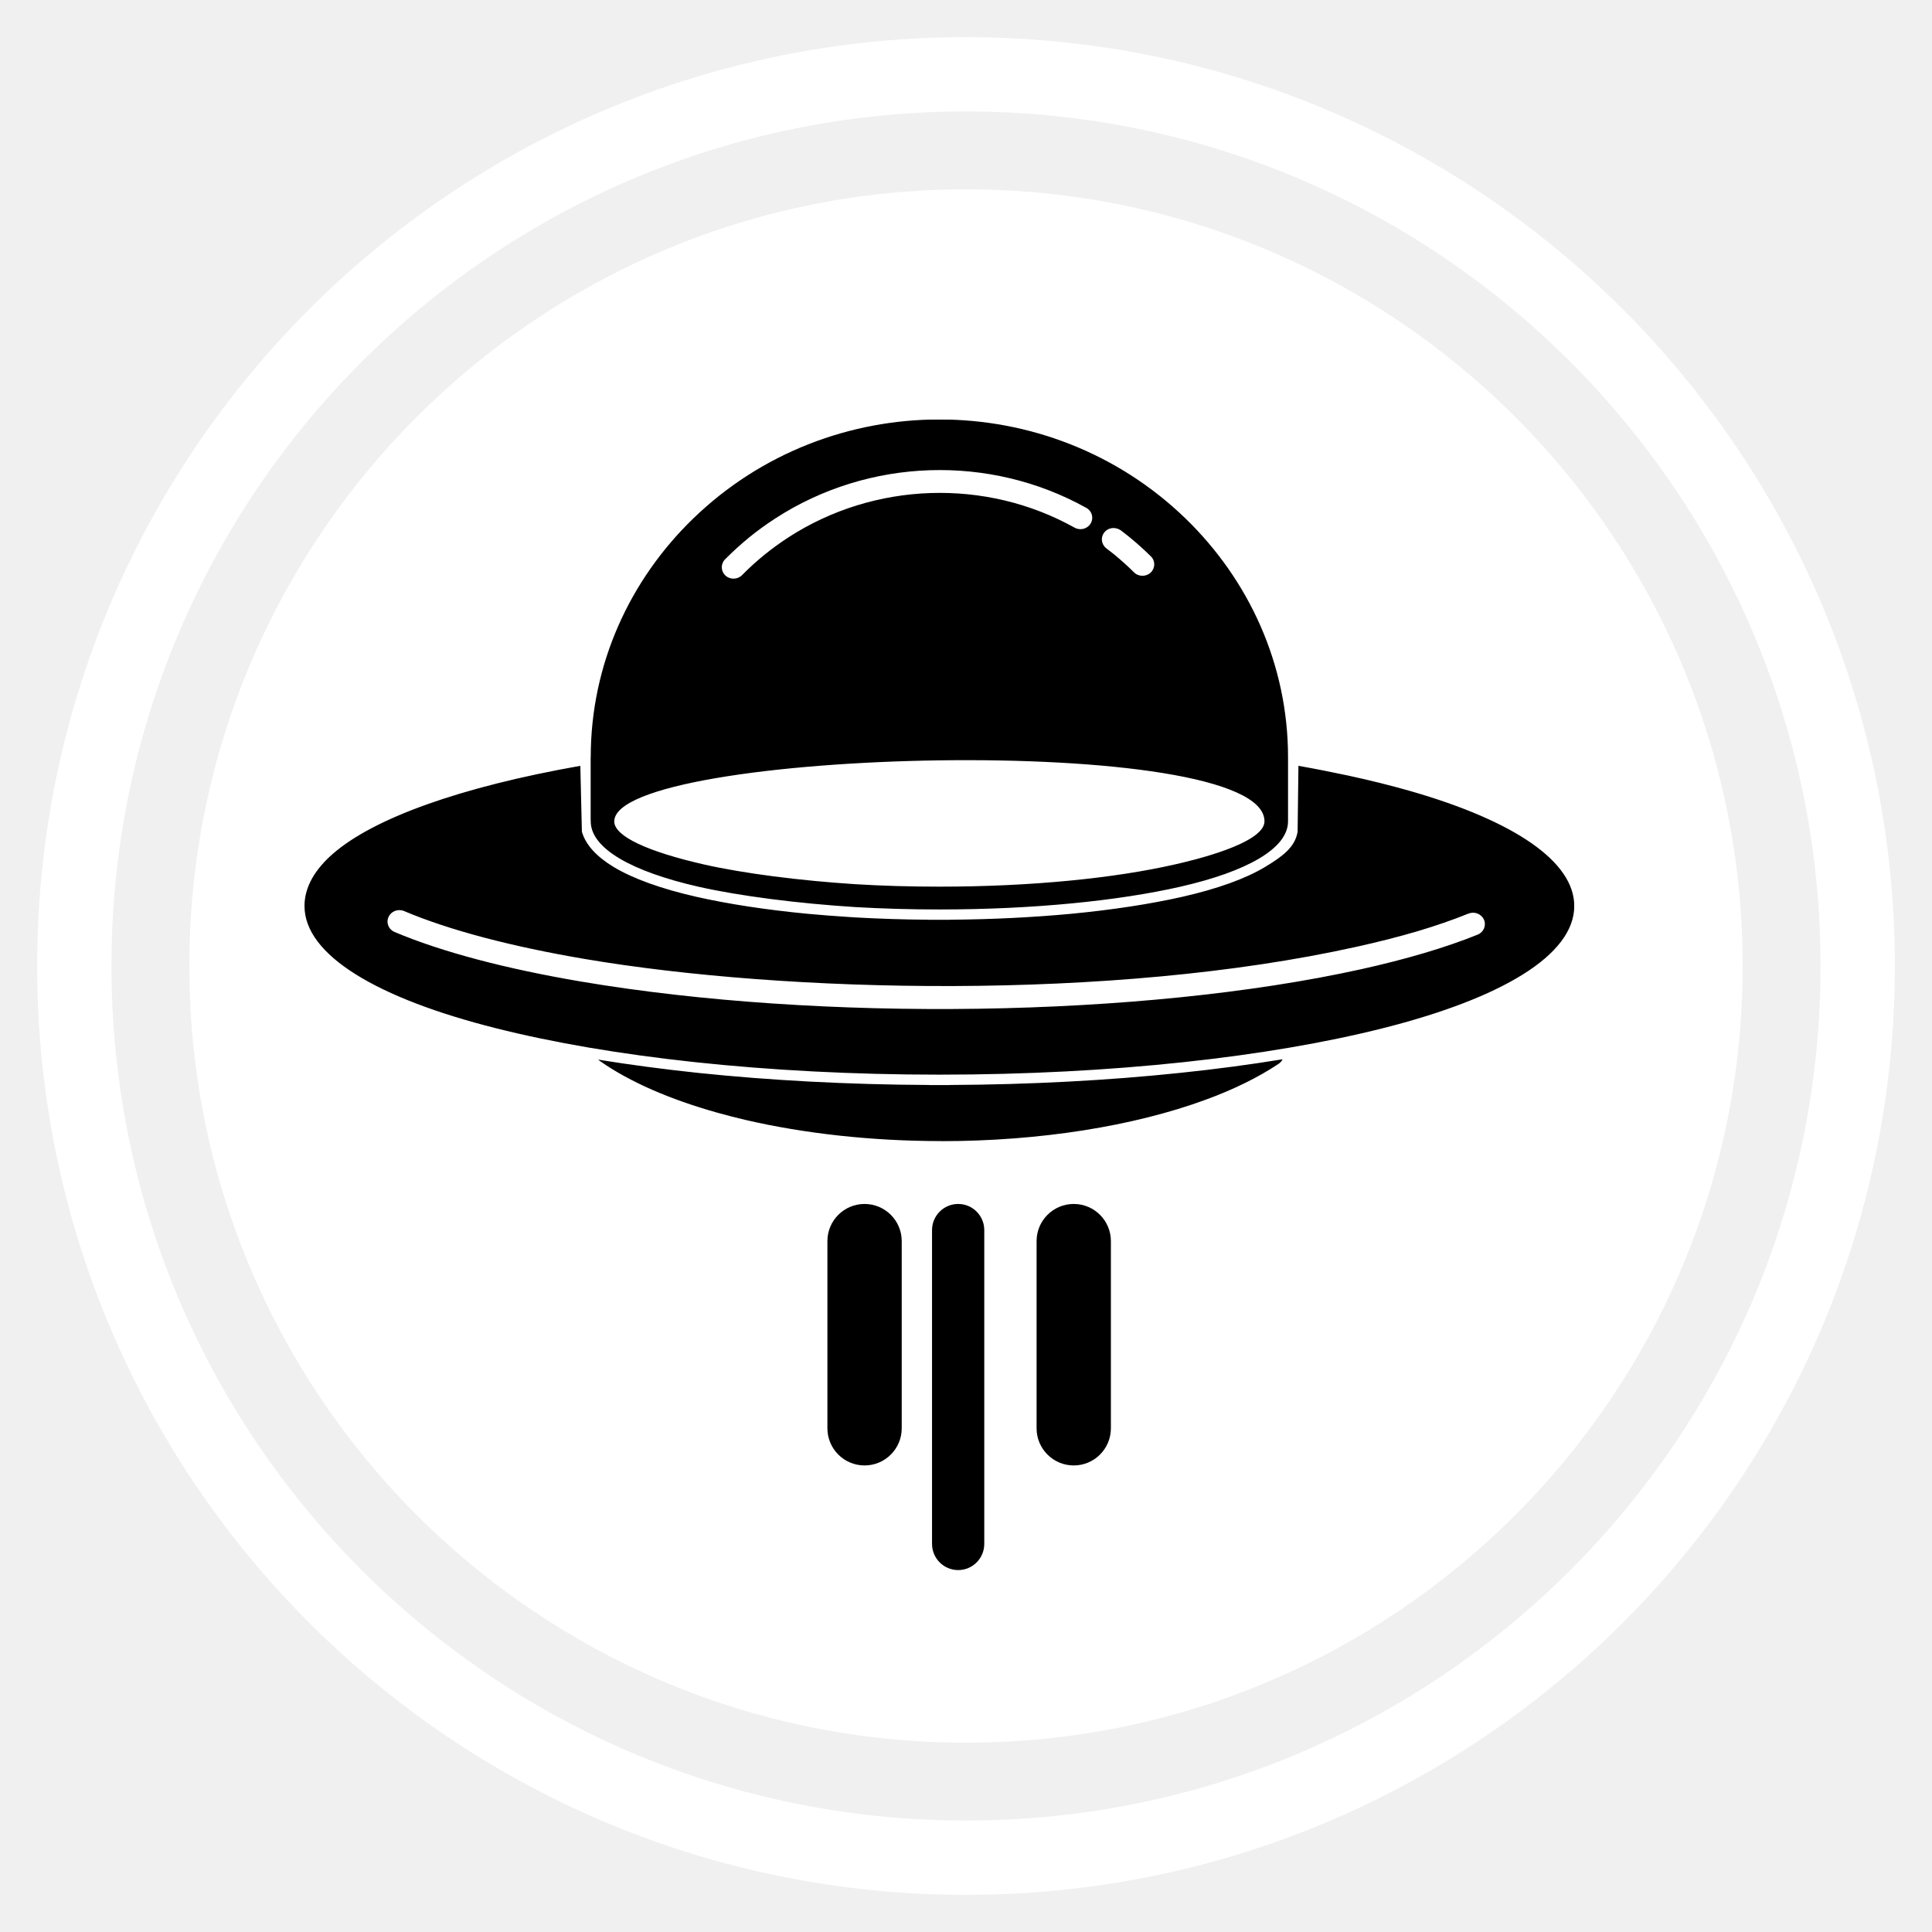
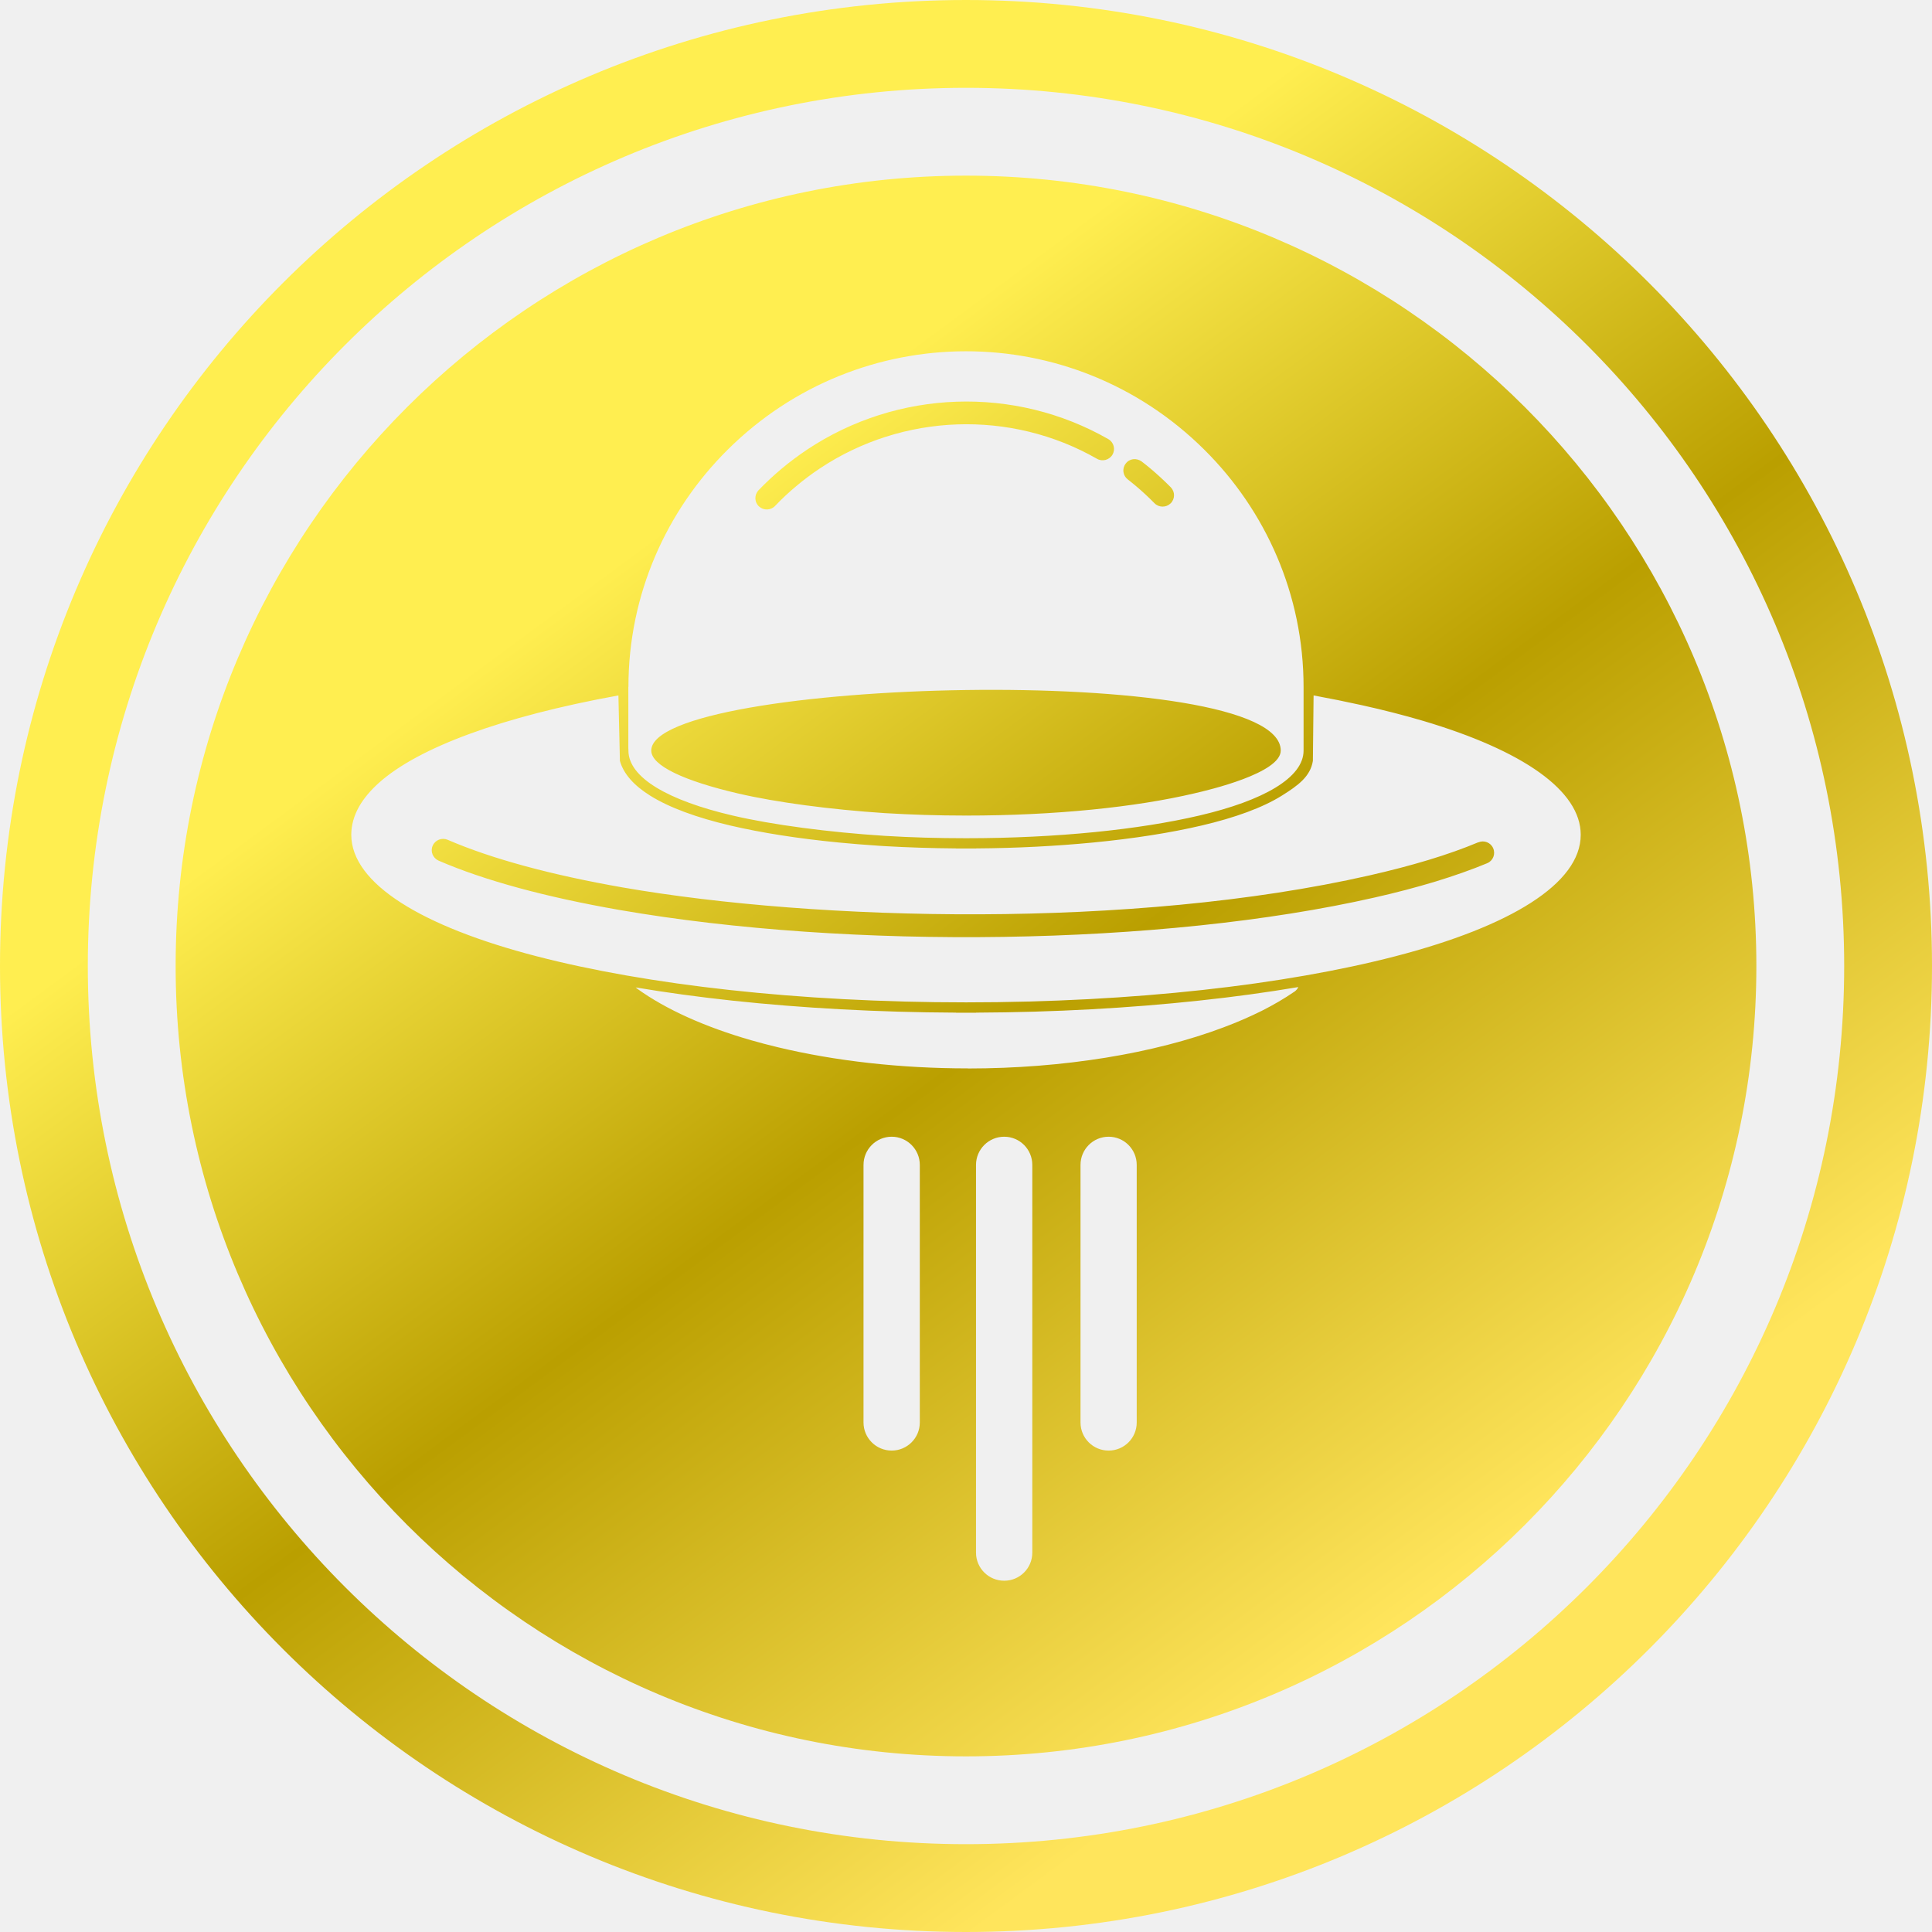
- <svg xmlns="http://www.w3.org/2000/svg" xmlns:xlink="http://www.w3.org/1999/xlink" width="26px" height="26px" viewBox="0 0 26 26" version="1.1">
+ <svg xmlns="http://www.w3.org/2000/svg" width="22px" height="22px" viewBox="0 0 22 22" version="1.1">
  <defs>
-     <polygon id="path-1" points="0 0 17.089 0 17.089 14.78 0 14.78" />
+     <linearGradient x1="34.553%" y1="27.485%" x2="74.62%" y2="81.802%" id="linearGradient-1">
+       <stop stop-color="#FFEE50" offset="0%" />
+       <stop stop-color="#BA9F00" offset="46.139%" />
+       <stop stop-color="#FFE55C" offset="100%" />
+     </linearGradient>
  </defs>
-   <g id="星球日誌" stroke="none" stroke-width="1" fill="none" fill-rule="evenodd">
-     <g id="日誌复制-4" transform="translate(-327, -600)">
-       <g id="编组-11" transform="translate(328, 601)">
-         <circle id="椭圆形" fill="#FFFFFF" cx="12" cy="12" r="10.452" />
-         <g id="编组-3" transform="translate(3.096774, 4.645161)">
-           <g id="编组">
-             <mask id="mask-2" fill="white">
-               <use xlink:href="#path-1" />
-             </mask>
-             <g id="Clip-2" />
-             <path d="M13.164,8.61 C12.73,8.681 12.269,8.743 11.786,8.793 C10.825,8.894 9.779,8.951 8.685,8.956 L8.685,8.957 L8.405,8.957 L8.405,8.956 C7.311,8.951 6.264,8.894 5.304,8.794 C4.831,8.744 4.379,8.684 3.954,8.615 C3.961,8.622 3.968,8.628 3.977,8.634 C4.379,8.916 4.922,9.151 5.557,9.329 C5.678,9.363 5.804,9.395 5.934,9.426 C6.723,9.609 7.63,9.711 8.571,9.711 L8.571,9.712 L8.571,9.712 C9.9,9.712 11.163,9.509 12.124,9.156 C12.313,9.087 12.49,9.012 12.655,8.931 C12.818,8.851 12.969,8.765 13.106,8.674 C13.108,8.673 13.11,8.672 13.112,8.67 L13.112,8.67 C13.135,8.654 13.153,8.633 13.164,8.61 L13.164,8.61 Z M5.231,1.334 C4.38,2.158 3.853,3.294 3.853,4.545 L3.852,4.545 L3.852,4.545 L3.852,5.379 C3.852,5.385 3.852,5.39 3.853,5.395 L3.853,5.407 L3.852,5.407 L3.852,5.408 L3.852,5.408 L3.853,5.408 C3.853,5.774 4.407,6.084 5.303,6.288 C5.855,6.413 6.64,6.513 7.414,6.562 L7.414,6.254 C6.667,6.206 5.908,6.109 5.375,5.988 C4.63,5.818 4.17,5.612 4.169,5.408 L4.17,5.408 C4.17,4.435 12.919,4.193 12.92,5.407 L12.92,5.408 C12.92,5.711 11.927,5.94 11.714,5.988 C10.904,6.173 9.784,6.287 8.546,6.287 L8.546,6.286 L8.545,6.286 L8.544,6.286 L8.544,6.287 C8.153,6.287 7.775,6.276 7.414,6.254 L7.414,6.562 C7.776,6.583 8.154,6.594 8.544,6.594 L8.544,6.594 L8.545,6.594 L8.546,6.594 L8.546,6.594 C9.811,6.594 10.957,6.477 11.787,6.288 C12.682,6.084 13.237,5.774 13.237,5.408 L13.237,5.408 L13.237,5.408 L13.237,5.407 L13.237,5.407 C13.237,5.369 13.237,5.333 13.237,5.296 L13.237,4.545 L13.237,4.544 L13.237,4.544 C13.237,3.294 12.709,2.158 11.859,1.334 C10.018,-0.449 7.063,-0.441 5.231,1.334 L5.231,1.334 Z M10.793,1.735 C10.725,1.683 10.711,1.589 10.763,1.522 C10.818,1.451 10.913,1.443 10.985,1.491 C11.006,1.507 11.027,1.522 11.047,1.539 C11.06,1.548 11.079,1.564 11.105,1.585 C11.207,1.668 11.302,1.754 11.392,1.843 C11.453,1.903 11.451,2.001 11.389,2.06 C11.326,2.119 11.225,2.118 11.164,2.057 C11.079,1.972 10.991,1.894 10.902,1.82 C10.89,1.811 10.872,1.797 10.847,1.777 C10.826,1.761 10.808,1.746 10.793,1.735 L10.793,1.735 Z M10.523,1.19 C10.599,1.232 10.625,1.326 10.581,1.399 C10.538,1.473 10.441,1.498 10.365,1.456 C9.168,0.788 7.669,0.838 6.514,1.586 C6.399,1.661 6.29,1.74 6.187,1.824 C6.086,1.906 5.989,1.994 5.895,2.089 L5.894,2.091 L5.893,2.091 C5.835,2.154 5.734,2.16 5.669,2.103 C5.604,2.046 5.599,1.949 5.657,1.886 L5.658,1.885 C5.66,1.882 5.663,1.88 5.666,1.877 C5.765,1.777 5.871,1.681 5.983,1.589 C6.097,1.496 6.216,1.41 6.338,1.331 C7.594,0.517 9.22,0.464 10.523,1.19 L10.523,1.19 Z M3.777,7.261 C2.792,7.094 1.954,6.875 1.34,6.615 C1.26,6.582 1.167,6.617 1.132,6.695 C1.096,6.773 1.133,6.863 1.213,6.897 C1.852,7.167 2.714,7.393 3.722,7.564 C6.935,8.108 11.268,8.052 14.226,7.397 C14.523,7.331 14.805,7.259 15.068,7.181 C15.332,7.103 15.573,7.02 15.788,6.933 L15.788,6.933 L15.79,6.932 L15.791,6.932 C15.871,6.898 15.908,6.808 15.873,6.73 C15.838,6.653 15.746,6.617 15.666,6.65 L15.666,6.649 C15.456,6.734 15.225,6.814 14.976,6.888 C14.725,6.962 14.45,7.032 14.155,7.097 C10.86,7.828 6.472,7.718 3.777,7.261 L3.777,7.261 Z M7.414,6.701 C7.734,6.719 8.065,6.73 8.405,6.732 L8.405,6.733 L8.685,6.733 L8.685,6.732 C9.256,6.728 9.805,6.7 10.311,6.653 C10.878,6.599 11.389,6.52 11.817,6.423 C12.287,6.316 12.669,6.179 12.933,6.019 C13.16,5.881 13.332,5.758 13.366,5.547 L13.377,4.661 C13.608,4.702 13.831,4.746 14.046,4.792 C14.351,4.858 14.634,4.929 14.892,5.003 C16.29,5.406 17.089,5.952 17.089,6.547 L17.089,6.547 L17.089,6.547 C17.089,7.211 16.104,7.791 14.514,8.192 C12.985,8.578 10.874,8.817 8.546,8.817 L8.546,8.818 L8.545,8.818 L8.544,8.818 L8.544,8.817 C6.215,8.817 4.105,8.578 2.576,8.192 C0.985,7.791 0.001,7.211 0.001,6.547 L0,6.547 L0,6.547 L0,6.547 L0.001,6.547 C0.001,6.418 0.037,6.292 0.107,6.169 C0.172,6.057 0.264,5.948 0.384,5.844 C0.933,5.366 2.097,4.946 3.713,4.661 L3.734,5.547 C3.784,5.723 3.93,5.881 4.156,6.019 C4.42,6.179 4.802,6.316 5.272,6.423 C5.7,6.52 6.211,6.599 6.779,6.653 C6.955,6.669 7.136,6.683 7.322,6.695 L7.414,6.701 Z" id="Fill-1" fill="#000000" mask="url(#mask-2)" />
-           </g>
-           <g id="编组-2" transform="translate(7.038123, 10.55719)" fill="#000000">
-             <rect id="矩形" x="0" y="0" width="1" height="3.519" rx="0.5" />
-             <rect id="矩形" x="2.815" y="0" width="1" height="3.519" rx="0.5" />
-             <path d="M1.76,0 L1.76,0 C1.954,-3.57019575e-17 2.111,0.158 2.111,0.352 L2.111,4.575 C2.111,4.769 1.954,4.927 1.76,4.927 L1.76,4.927 C1.565,4.927 1.408,4.769 1.408,4.575 L1.408,0.352 C1.408,0.158 1.565,3.57019575e-17 1.76,0 Z" id="矩形" />
-           </g>
-         </g>
-         <circle id="椭圆形" stroke="#FFFFFF" cx="12" cy="12" r="12" />
-       </g>
+   <g id="主頁" stroke="none" stroke-width="1" fill="none" fill-rule="evenodd">
+     <g transform="translate(-20, -296)" fill="url(#linearGradient-1)" id="形状结合">
+       <path d="M31,316 C26.029,316 22,311.971 22,307 C22,302.029 26.029,298 31,298 C35.971,298 40,302.029 40,307 C40,311.971 35.971,316 31,316 Z M34.784,307.24 C34.429,307.3 34.051,307.352 33.655,307.394 C32.868,307.479 32.011,307.527 31.115,307.531 L31.115,307.532 L30.886,307.532 L30.886,307.531 C29.989,307.527 29.132,307.479 28.345,307.395 C27.958,307.353 27.588,307.303 27.239,307.244 C27.245,307.25 27.251,307.255 27.258,307.26 C27.587,307.497 28.032,307.695 28.552,307.845 C28.651,307.873 28.754,307.901 28.861,307.926 C29.508,308.081 30.25,308.166 31.021,308.166 L31.021,308.167 L31.022,308.167 C32.11,308.167 33.145,307.996 33.932,307.699 C34.087,307.641 34.232,307.578 34.367,307.511 C34.501,307.443 34.625,307.371 34.737,307.294 C34.738,307.293 34.74,307.292 34.742,307.291 L34.742,307.291 C34.761,307.277 34.775,307.26 34.784,307.24 Z M28.285,301.122 C27.588,301.814 27.156,302.77 27.156,303.822 L27.155,303.822 L27.155,304.523 C27.155,304.528 27.156,304.533 27.156,304.537 L27.156,304.547 L27.155,304.547 L27.155,304.547 L27.156,304.547 C27.156,304.855 27.61,305.116 28.344,305.287 C28.797,305.393 29.439,305.477 30.074,305.518 L30.074,305.259 C29.462,305.219 28.84,305.137 28.403,305.035 C27.793,304.893 27.416,304.719 27.416,304.547 L27.416,304.547 C27.416,303.729 34.584,303.526 34.584,304.547 L34.584,304.547 C34.584,304.803 33.771,304.995 33.597,305.035 C32.933,305.191 32.015,305.287 31.001,305.287 L31.001,305.286 L31,305.286 L30.999,305.286 L30.999,305.287 C30.679,305.287 30.369,305.277 30.074,305.259 L30.074,305.518 C30.37,305.536 30.68,305.545 30.999,305.545 L30.999,305.545 L31,305.545 L31.001,305.545 L31.001,305.545 C32.037,305.545 32.976,305.446 33.656,305.287 C34.389,305.116 34.844,304.855 34.844,304.547 L34.844,304.547 L34.844,304.547 L34.844,304.547 C34.844,304.515 34.844,304.484 34.844,304.453 L34.844,303.822 L34.844,303.822 L34.844,303.822 C34.844,302.77 34.412,301.814 33.715,301.122 C32.207,299.623 29.787,299.629 28.285,301.122 Z M32.842,301.459 C32.786,301.416 32.775,301.336 32.818,301.28 C32.862,301.22 32.94,301.213 32.999,301.254 C33.016,301.267 33.033,301.28 33.05,301.294 C33.06,301.302 33.076,301.315 33.098,301.333 C33.181,301.403 33.259,301.475 33.332,301.549 C33.382,301.601 33.381,301.682 33.33,301.732 C33.278,301.782 33.196,301.781 33.146,301.73 C33.076,301.659 33.004,301.592 32.931,301.531 C32.922,301.523 32.907,301.511 32.886,301.494 C32.869,301.48 32.854,301.469 32.842,301.459 Z M32.62,301 C32.683,301.036 32.704,301.115 32.668,301.177 C32.633,301.238 32.553,301.26 32.491,301.224 C31.51,300.663 30.282,300.705 29.336,301.334 C29.243,301.396 29.153,301.463 29.069,301.534 C28.986,301.603 28.906,301.677 28.83,301.757 L28.828,301.758 L28.828,301.759 C28.78,301.812 28.698,301.816 28.644,301.768 C28.591,301.721 28.587,301.639 28.635,301.586 L28.635,301.585 C28.637,301.583 28.639,301.581 28.642,301.578 C28.723,301.494 28.81,301.413 28.902,301.336 C28.995,301.258 29.092,301.186 29.192,301.119 C30.221,300.435 31.553,300.39 32.62,301 Z M27.094,306.106 C29.302,306.49 32.897,306.582 35.596,305.968 C35.838,305.913 36.063,305.854 36.268,305.792 C36.473,305.73 36.662,305.663 36.834,305.591 L36.834,305.592 C36.9,305.564 36.975,305.594 37.003,305.659 C37.032,305.725 37.002,305.801 36.936,305.829 L36.936,305.829 L36.934,305.83 L36.934,305.83 C36.758,305.903 36.56,305.973 36.344,306.039 C36.128,306.104 35.898,306.165 35.654,306.22 C33.231,306.771 29.681,306.818 27.049,306.361 C26.224,306.217 25.517,306.027 24.994,305.8 C24.929,305.771 24.898,305.695 24.927,305.63 C24.956,305.564 25.032,305.535 25.098,305.563 C25.601,305.781 26.287,305.965 27.094,306.106 Z M30.074,305.635 L29.998,305.63 C29.846,305.62 29.698,305.608 29.553,305.594 C29.089,305.549 28.67,305.483 28.319,305.401 C27.934,305.311 27.621,305.196 27.405,305.061 C27.219,304.945 27.1,304.812 27.059,304.664 L27.042,303.919 C25.718,304.159 24.764,304.512 24.315,304.914 C24.217,305.002 24.141,305.093 24.087,305.188 C24.03,305.291 24,305.397 24,305.505 L24,305.505 L24,305.506 L24,305.506 C24.001,306.063 24.807,306.551 26.11,306.889 C27.363,307.214 29.092,307.414 31,307.414 L31,307.415 L31,307.415 L31.001,307.415 L31.001,307.414 C32.909,307.414 34.637,307.214 35.89,306.889 C37.193,306.551 38,306.063 38,305.506 L38,305.506 L38,305.505 C38,305.005 37.345,304.546 36.2,304.207 C35.988,304.145 35.757,304.085 35.507,304.03 C35.331,303.991 35.148,303.954 34.958,303.919 L34.95,304.664 C34.922,304.842 34.781,304.945 34.595,305.061 C34.379,305.196 34.066,305.311 33.68,305.401 C33.33,305.483 32.912,305.549 32.447,305.594 C32.032,305.634 31.583,305.658 31.115,305.661 L31.115,305.662 L30.886,305.662 L30.886,305.661 C30.607,305.659 30.336,305.65 30.074,305.635 Z M30.154,308.944 C29.977,308.944 29.833,309.088 29.833,309.265 L29.833,312.198 C29.833,312.375 29.977,312.518 30.154,312.518 C30.33,312.518 30.474,312.375 30.474,312.198 L30.474,309.265 C30.474,309.088 30.33,308.944 30.154,308.944 Z M32.624,308.944 C32.447,308.944 32.304,309.088 32.304,309.265 L32.304,312.198 C32.304,312.375 32.447,312.518 32.624,312.518 C32.801,312.518 32.944,312.375 32.944,312.198 L32.944,309.265 C32.944,309.088 32.801,308.944 32.624,308.944 Z M31.435,308.944 C31.258,308.944 31.114,309.088 31.114,309.265 L31.114,313.68 C31.114,313.857 31.258,314 31.435,314 C31.612,314 31.755,313.857 31.755,313.68 L31.755,309.265 C31.755,309.088 31.612,308.944 31.435,308.944 Z M31,318 C24.925,318 20,313.075 20,307 C20,300.925 24.925,296 31,296 C37.075,296 42,300.925 42,307 C42,313.075 37.075,318 31,318 Z M31,317 C36.523,317 41,312.523 41,307 C41,301.477 36.523,297 31,297 C25.477,297 21,301.477 21,307 C21,312.523 25.477,317 31,317 Z" />
    </g>
  </g>
</svg>
